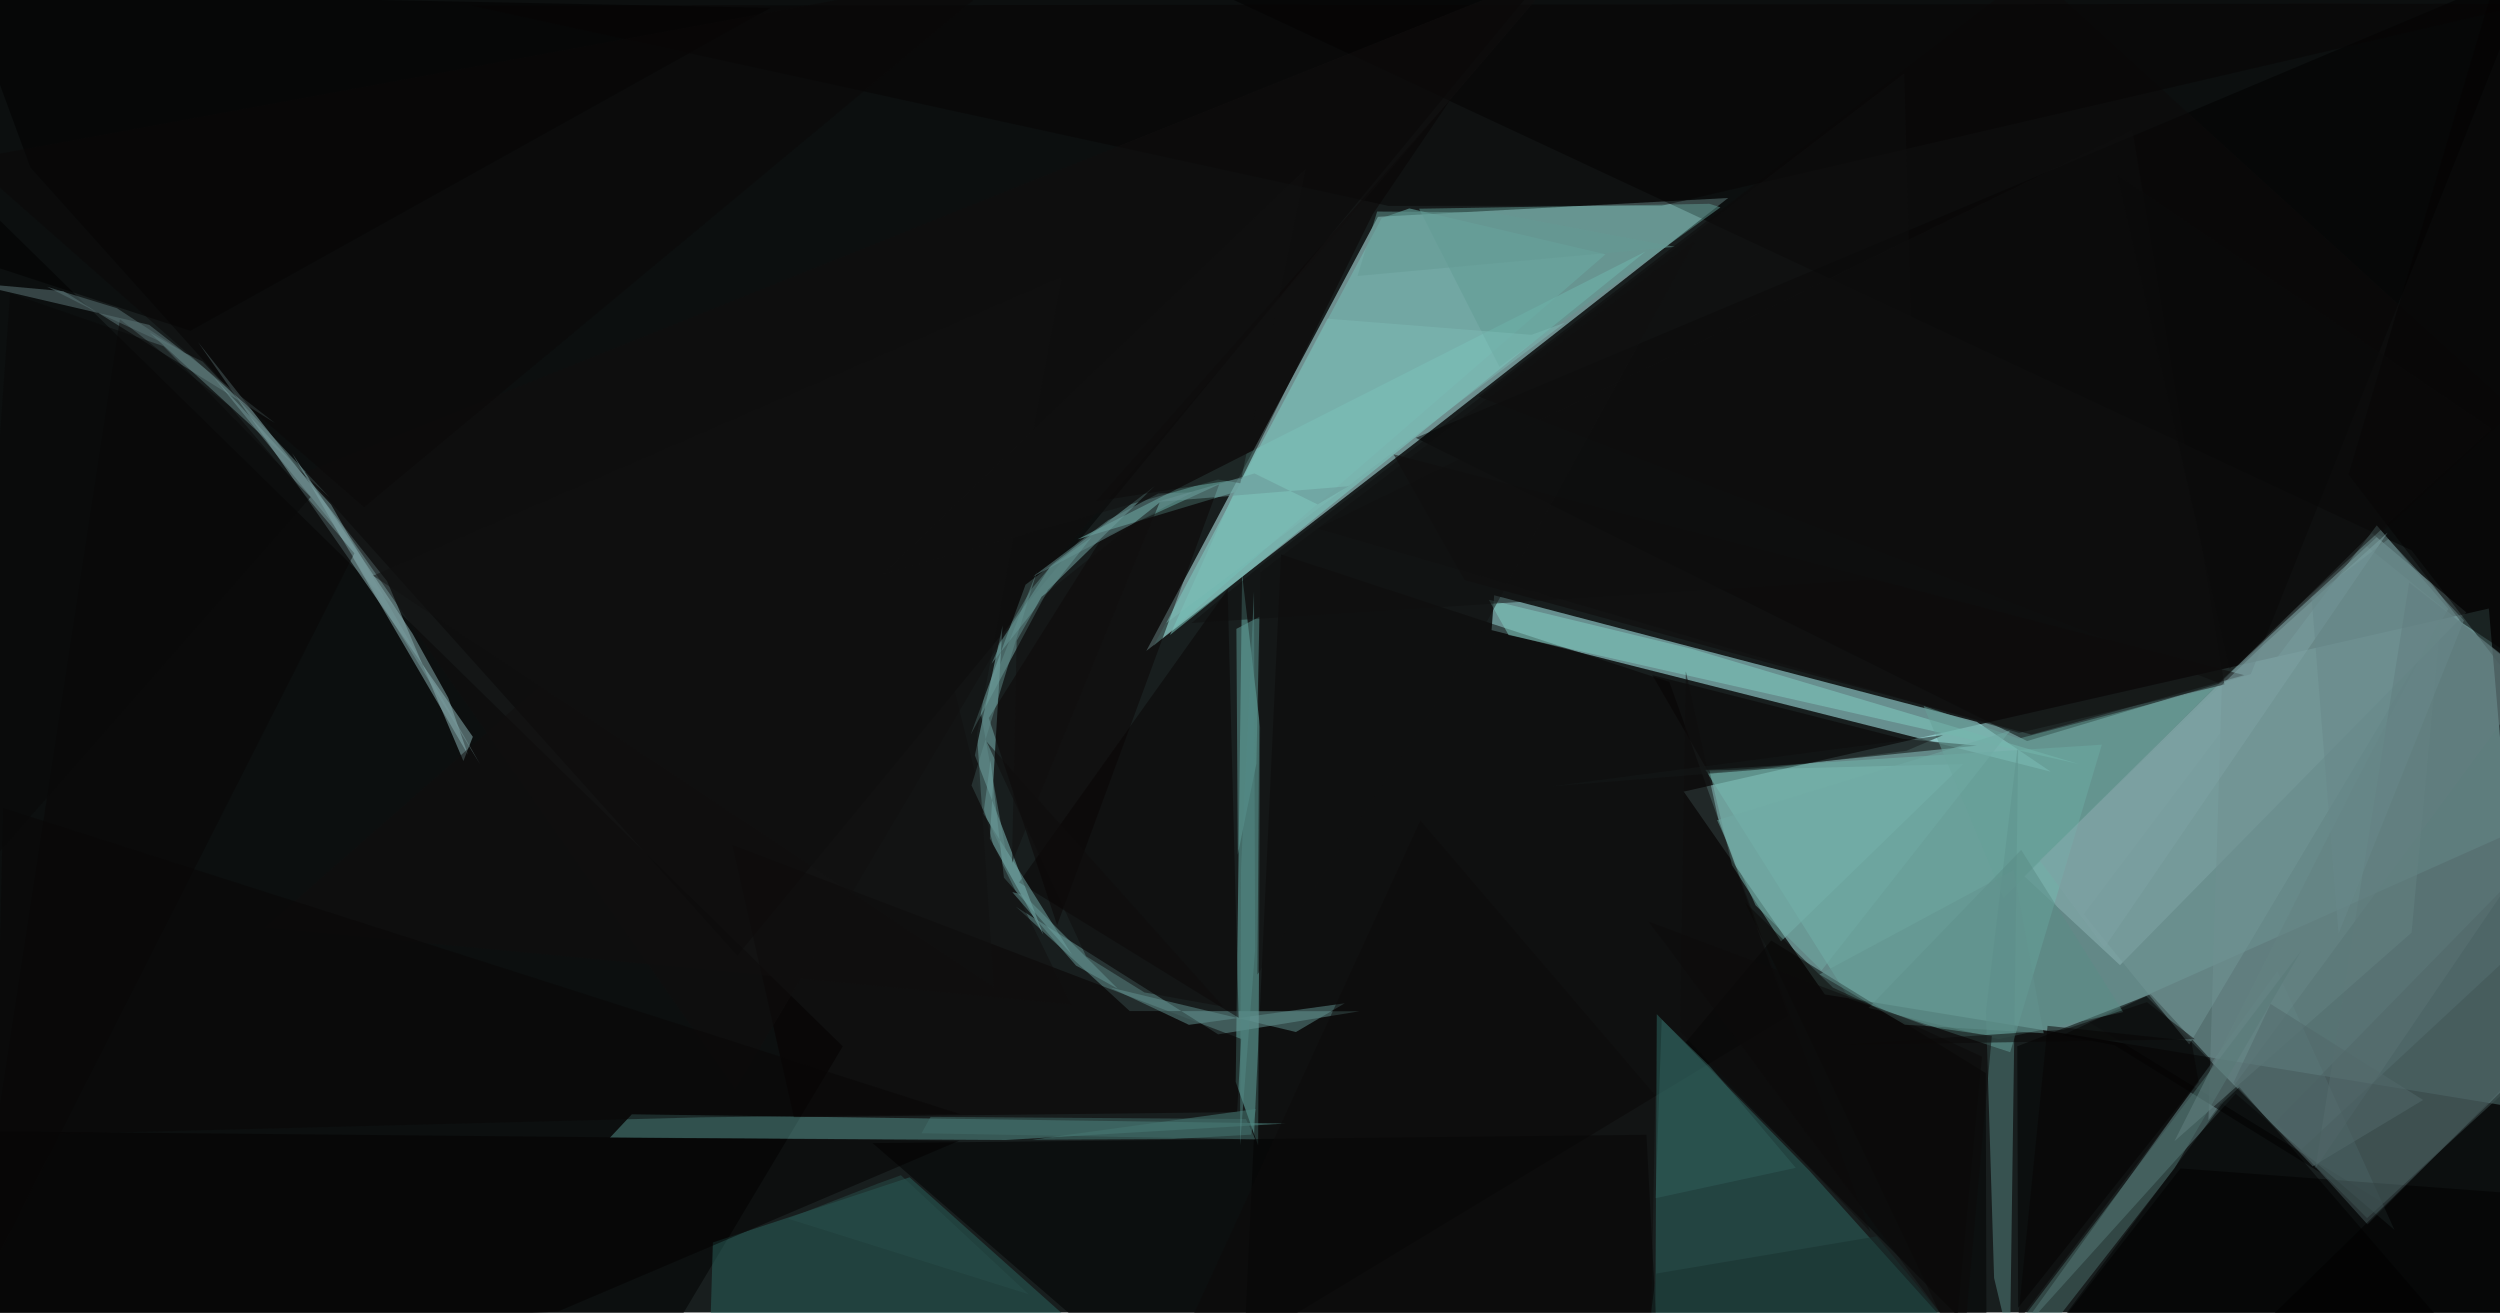
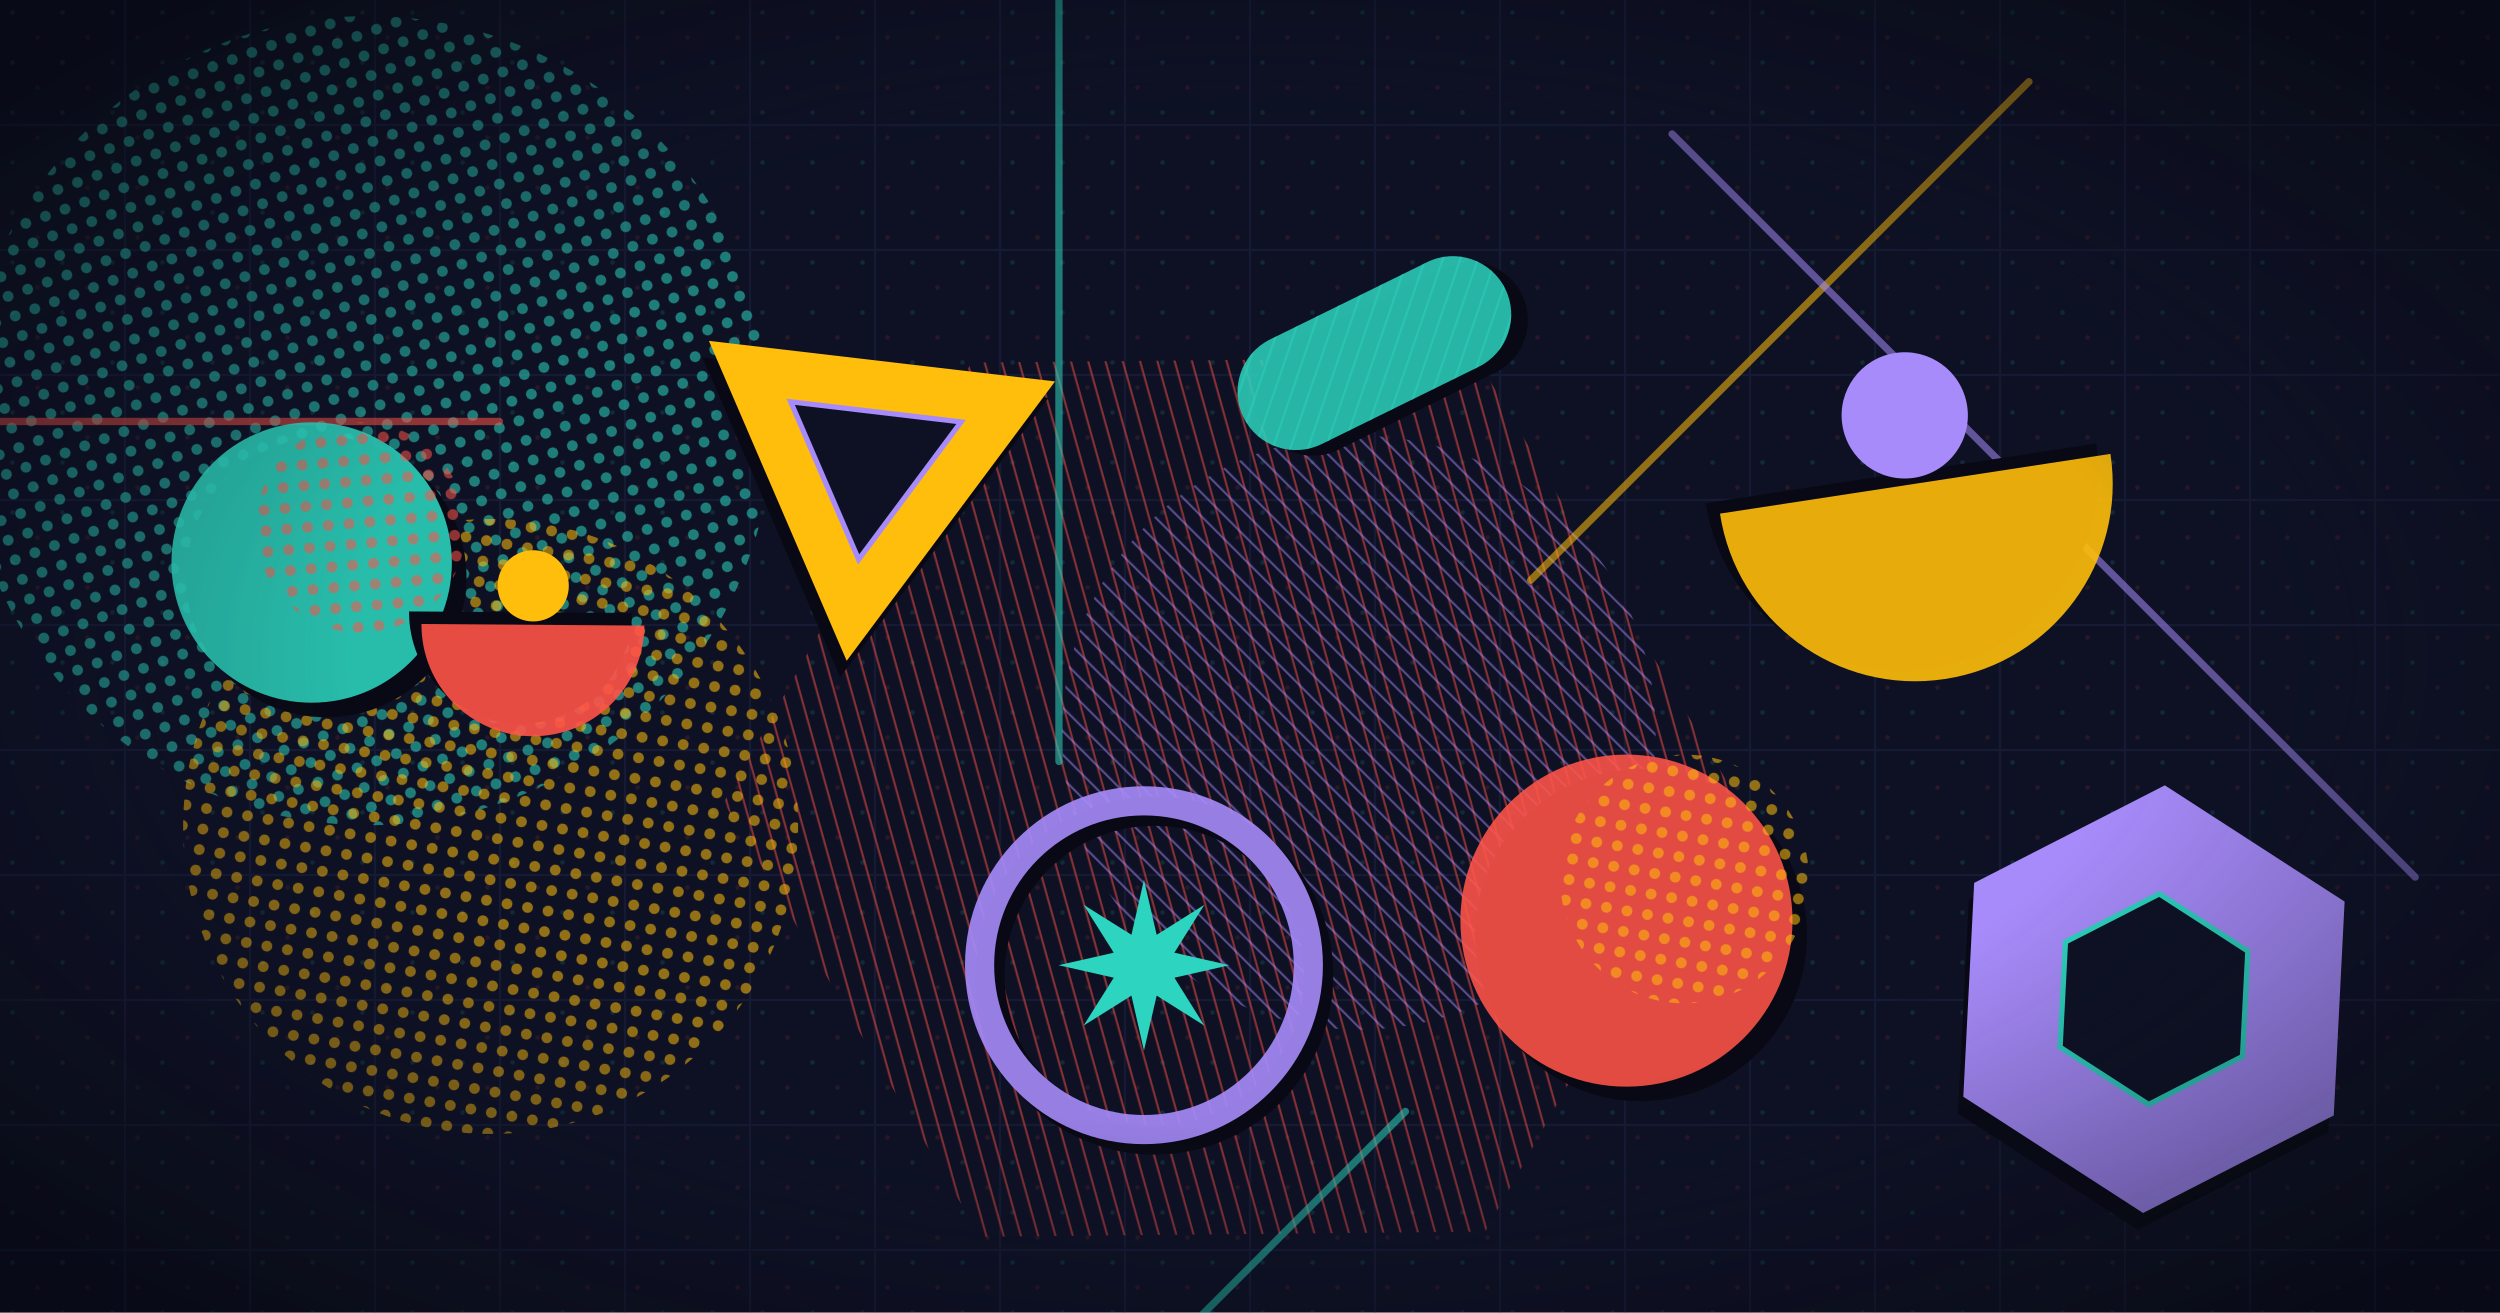
- <svg xmlns="http://www.w3.org/2000/svg" version="1.1" width="1200" height="630">
-   <rect x="0" y="0" width="1200" height="630" fill="#181e1e" />
-   <g transform="scale(1) translate(0.5 0.5)">
-     <polygon fill="#adf1ef" fill-opacity="0.502" points="807.687,379.468,1194.133,291.585,1215,532.334,875.411,476.827" />
-     <polygon fill="#c4ffff" fill-opacity="0.502" points="683.101,208.755,549.726,311.931,660.911,103.569,829.011,94.527" />
-     <polygon fill="#b5ffff" fill-opacity="0.502" points="983.855,369.904,715.459,301.958,716.692,285.234,948.384,345.985" />
-     <polygon fill="#000000" fill-opacity="0.502" points="972.506,355.21,1079.907,323.068,1215,-16,679.065,209.665" />
-     <polygon fill="#8fb5b8" fill-opacity="0.502" points="1137.984,255.381,1183.34,293.456,1017.098,462.769,971.084,420.017" />
-     <polygon fill="#4c5e60" fill-opacity="0.502" points="1210.944,396.418,1215,509.792,1143.748,577.101,1001.717,489.812" />
-     <polygon fill="#70beb6" fill-opacity="0.502" points="592.635,518.825,595.71,275.205,604.347,348.652,603.407,549.354" />
-     <polygon fill="#070202" fill-opacity="0.502" points="857.891,487.057,800.792,326.86,614.399,265.645,596.765,645" />
-     <polygon fill="#000000" fill-opacity="0.502" points="-16,-1.906,14.081,79.896,353.404,458.12,743.896,-16" />
-     <polygon fill="#000000" fill-opacity="0.502" points="1157.02,263.626,558.482,-16,1205.509,-7.246,1215,338.769" />
-     <polygon fill="#2e6b64" fill-opacity="0.502" points="794.026,645,943.134,645,867.995,561.428,794.757,486.317" />
-     <polygon fill="#73b8ae" fill-opacity="0.502" points="818.09,369.065,887.223,478.991,964.379,504.574,1008.382,356.947" />
-     <polygon fill="#000000" fill-opacity="0.502" points="968.201,627.213,1061.83,509.375,1031.849,476.743,967.803,501.719" />
-     <polygon fill="#7fd2c7" fill-opacity="0.502" points="591.959,235.821,516.723,258.382,789.37,120.22,561.101,304.314" />
-     <polygon fill="#000000" fill-opacity="0.502" points="-16,632.993,-10.329,95.771,404.019,501.762,325.337,633.442" />
-     <polygon fill="#8fb8ba" fill-opacity="0.502" points="226.456,353.174,94.565,163.72,185.307,278.477,221.934,364.801" />
-     <polygon fill="#57948e" fill-opacity="0.502" points="302.79,534.366,292.225,545.636,482.28,546.695,616.693,538.782" />
-     <polygon fill="#608383" fill-opacity="0.502" points="963.868,645,1072.624,524.47,1148.865,589.882,1092.598,465.765" />
-     <polygon fill="#2b655e" fill-opacity="0.502" points="436.093,564.613,526.114,645,340.436,637.692,341.683,595.873" />
-     <polygon fill="#88c8c5" fill-opacity="0.502" points="500.309,448.138,467.432,362.063,480.724,299.769,474.631,401.99" />
-     <polygon fill="#000000" fill-opacity="0.502" points="1206.969,572.37,1046.134,560.358,980.174,645,1205.185,631.108" />
-     <polygon fill="#000000" fill-opacity="0.502" points="953.016,645,808.501,500.019,849.673,450.95,952.663,514.603" />
-     <polygon fill="#78adab" fill-opacity="0.502" points="553.931,232.652,502.532,282.683,465.4,352.197,491.752,280.161" />
-     <polygon fill="#689795" fill-opacity="0.502" points="584.206,495.995,652.074,484.904,541.741,484.806,487.092,434.683" />
-     <polygon fill="#6c898c" fill-opacity="0.502" points="1059.55,537.191,1066.005,327.061,1134.335,260.748,1215,326.019" />
-     <polygon fill="#77c0b7" fill-opacity="0.502" points="662.747,104.163,553.27,309.458,770.102,121.594,675.998,99.547" />
-     <polygon fill="#000000" fill-opacity="0.502" points="794.377,632.649,789.804,544.192,418.342,548.197,530.095,645" />
-     <polygon fill="#578581" fill-opacity="0.502" points="956.664,612.947,964.31,645,968.278,355.182,952.755,485.069" />
-     <polygon fill="#8bb4b5" fill-opacity="0.502" points="197.555,303.716,139.682,217.041,224.142,361.765,214.661,334.457" />
-     <polygon fill="#060101" fill-opacity="0.502" points="595.272,498.21,351.071,405.128,380.526,535.736,593.313,533.337" />
-     <polygon fill="#465a5c" fill-opacity="0.502" points="1208.688,513.788,1215,411.703,1091.539,538.101,1135.894,587.213" />
-     <polygon fill="#080303" fill-opacity="0.502" points="525.527,240.104,595.551,229.238,658.396,102.356,696.042,46.791" />
-     <polygon fill="#607b7d" fill-opacity="0.502" points="-16,135.12,71.122,155.441,131.395,202.501,29.955,139.297" />
-     <polygon fill="#0d0808" fill-opacity="0.502" points="668.406,217.587,702.549,277.915,974.508,352.099,1076.728,323.573" />
-     <polygon fill="#070202" fill-opacity="0.502" points="819.81,370.51,792.604,323.561,912.89,354.16,948.375,357.402" />
-     <polygon fill="#010000" fill-opacity="0.502" points="-16,123.262,-7.557,-4.266,369.537,3.254,90.874,158.346" />
-     <polygon fill="#000000" fill-opacity="0.502" points="1014.473,501.26,989.428,496.413,1029.74,477.632,1113.348,562.423" />
-     <polygon fill="#82d0c4" fill-opacity="0.502" points="997.719,366.343,811.374,310.917,714.092,287.377,723.619,304.287" />
-     <polygon fill="#7abab2" fill-opacity="0.502" points="854.377,451.378,942.001,366.22,820.028,369.31,830.838,414.766" />
-     <polygon fill="#0a0505" fill-opacity="0.502" points="528.393,257.732,474.102,344.162,506.914,443.594,584.715,231.982" />
-     <polygon fill="#0d0b0b" fill-opacity="0.502" points="1206.575,196.369,974.983,-14.421,709.152,189.755,1064.361,327.253" />
-     <polygon fill="#4b807b" fill-opacity="0.502" points="602.252,531.805,600.045,544.129,562.137,546.239,494.968,546.58" />
-     <polygon fill="#4d706d" fill-opacity="0.502" points="1104.289,455.56,963.162,641.858,985.523,634.366,1043.168,560.521" />
-     <polygon fill="#030000" fill-opacity="0.502" points="459.989,547.019,-4.281,542.553,-2.692,645,267.446,628.98" />
-     <polygon fill="#090404" fill-opacity="0.502" points="592.425,425.693,588.775,282.501,488.631,423.063,594.031,488.046" />
-     <polygon fill="#070505" fill-opacity="0.502" points="797.199,98.252,665.991,98.346,225.037,2.141,1215,1.232" />
-     <polygon fill="#5e9c96" fill-opacity="0.502" points="602.565,366.072,593.65,409.674,592.972,301.353,604.015,295.554" />
-     <polygon fill="#75aba9" fill-opacity="0.502" points="471.534,390.11,514.167,457.955,481.382,420.776,474.974,364.445" />
-     <polygon fill="#000000" fill-opacity="0.502" points="1204.7,519.011,1213.344,555.744,1199.972,645,1075.656,645" />
-     <polygon fill="#0f0e0e" fill-opacity="0.502" points="606.943,269.072,571.489,298.521,920.104,276.168,913.536,34.707" />
-     <polygon fill="#110e0e" fill-opacity="0.502" points="476.245,405.287,421.274,185.973,126.325,444.815,513.71,481.685" />
-     <polygon fill="#739596" fill-opacity="0.502" points="1140.338,251.673,1174.699,291.783,1050.351,500.808,999.623,438.293" />
-     <polygon fill="#000000" fill-opacity="0.502" points="1074.374,521.278,1181.029,645,980.149,645,1066.535,528.801" />
-     <polygon fill="#090606" fill-opacity="0.502" points="-16,631.35,57.062,152.708,109.669,194.423,169.609,265.085" />
-     <polygon fill="#69898a" fill-opacity="0.502" points="71.225,159.053,157.719,238.277,96.742,173.003,87.661,168.674" />
-     <polygon fill="#669f97" fill-opacity="0.502" points="1062.78,329.256,968.475,354.017,922.815,338.366,961.165,430.459" />
-     <polygon fill="#110f0f" fill-opacity="0.502" points="749.875,-16,145.905,226.186,352.455,522.604,494.74,282.015" />
-     <polygon fill="#609b93" fill-opacity="0.502" points="825.332,99.028,719.22,175.572,680.65,99.682,819.983,97.326" />
-     <polygon fill="#5a7374" fill-opacity="0.502" points="1215,325.045,1215,406.988,1110.922,560.183,1155.912,279.145" />
-     <polygon fill="#5a8c85" fill-opacity="0.502" points="896.411,483.308,969.653,407.428,1018.678,485.297,958.863,498.284" />
-     <polygon fill="#040303" fill-opacity="0.502" points="1126.818,227.265,1180.927,298.198,1214.788,320.666,1198.826,-16" />
-     <polygon fill="#305f5a" fill-opacity="0.502" points="820.428,511.493,797.113,488.856,794.217,574.611,861.451,560.052" />
-     <polygon fill="#63918f" fill-opacity="0.502" points="621.547,494.869,532.202,473.464,570.19,491.42,644.982,481.079" />
-     <polygon fill="#0a0808" fill-opacity="0.502" points="174.267,242.947,485.483,-16,-16,76.038,116.565,192.876" />
-     <polygon fill="#0e0d0d" fill-opacity="0.502" points="808.693,321.776,805.902,494.615,897.251,590.733,824.223,392.322" />
-     <polygon fill="#658d8d" fill-opacity="0.502" points="571.92,235.804,495.304,276.294,531.483,249.126,555.455,236.385" />
-     <polygon fill="#436f6a" fill-opacity="0.502" points="446.188,535.609,441.866,543.449,602.083,546.421,597.549,536.645" />
-     <polygon fill="#405454" fill-opacity="0.502" points="1208.853,453.978,1200.375,524.889,1135.682,584.183,1103.469,551.827" />
-     <polygon fill="#0f0f0f" fill-opacity="0.502" points="968.655,351.291,632.01,253.188,1023.049,61.992,1067.241,328.077" />
-     <polygon fill="#090606" fill-opacity="0.502" points="1053.001,498.311,881.202,501.112,990.161,493.769,1030.04,480.524" />
-     <polygon fill="#679795" fill-opacity="0.502" points="490.926,429.076,485.382,427.7,515.994,462.987,536.051,474.105" />
-     <polygon fill="#18312e" fill-opacity="0.502" points="933.443,633.046,900.332,592.941,794.484,610.794,790.421,641.478" />
-     <polygon fill="#5a7576" fill-opacity="0.502" points="46.345,149.468,88.095,168.845,55.663,147.456,22.099,137.15" />
-     <polygon fill="#7dbab4" fill-opacity="0.502" points="559.292,298.571,750.635,154.378,734.587,160.217,636.666,152.481" />
-     <polygon fill="#0e0c0c" fill-opacity="0.502" points="586.808,482.725,548.837,475.877,520.795,458.469,473.066,355.501" />
-     <polygon fill="#7ea2a4" fill-opacity="0.502" points="1085.847,309.15,978.552,412.547,1009.627,454.343,1145.532,255.149" />
-     <polygon fill="#618c8a" fill-opacity="0.502" points="497.229,273.789,470.315,341.714,483.38,413.948,465.83,376.477" />
-     <polygon fill="#0d0b0b" fill-opacity="0.502" points="794.045,525.234,681.283,393.327,570.985,633.443,791.869,645" />
-     <polygon fill="#090707" fill-opacity="0.502" points="0.955,387.32,-2.651,544.595,335.929,535.826,460.5,534.288" />
-     <polygon fill="#101010" fill-opacity="0.502" points="468.443,351.75,476.59,473.4,178.568,275.831,509.201,132.374" />
-     <polygon fill="#0a0807" fill-opacity="0.502" points="937.827,645,950.863,506.705,879.305,473.546,837.082,432.588" />
-     <polygon fill="#699a98" fill-opacity="0.502" points="475.454,318.08,523.416,257.396,503.365,271.839,480.56,306.427" />
-     <polygon fill="#769a9b" fill-opacity="0.502" points="158.421,241.696,101.632,180.073,159.526,251.278,229.968,366.373" />
-     <polygon fill="#648182" fill-opacity="0.502" points="1043.222,547.278,1129.131,377.01,1171.137,296.241,1157.049,447.169" />
-     <polygon fill="#111111" fill-opacity="0.502" points="626.224,80.544,594.851,231.453,584.122,229.683,422.882,275.327" />
-     <polygon fill="#6a9695" fill-opacity="0.502" points="646.906,232.864,554.674,240.455,601.626,226.741,631.924,241.623" />
-     <polygon fill="#090808" fill-opacity="0.502" points="4.315,140.158,77.95,165.671,148.628,238.103,-16,425.823" />
-     <polygon fill="#151918" fill-opacity="0.502" points="932.164,352.366,914.604,359.868,842.836,369.003,743.883,376.971" />
-     <polygon fill="#70aaa3" fill-opacity="0.502" points="964.333,350.196,823.707,393.178,842.157,434.024,873.844,465.307" />
-     <polygon fill="#62928d" fill-opacity="0.502" points="872.855,467.192,913.824,491.361,980.463,495.471,966.04,417.134" />
-     <polygon fill="#52696b" fill-opacity="0.502" points="1089.346,481.365,1162.591,527.496,1109.562,559.35,1071.537,519.212" />
-     <polygon fill="#111010" fill-opacity="0.502" points="704.663,313.441,813.98,113.877,604.387,274.25,603.077,467.29" />
-     <polygon fill="#100f0f" fill-opacity="0.502" points="556.093,240.732,499.457,285.947,487.49,307.101,485.241,413.688" />
-     <polygon fill="#0b0b0b" fill-opacity="0.502" points="1136.147,259.487,1195.615,205.313,1015.511,83.19,1069.677,320.477" />
-     <polygon fill="#698789" fill-opacity="0.502" points="1109.043,286.29,1121.991,447.733,1182.178,297.313,1145.894,258.273" />
-     <polygon fill="#070404" fill-opacity="0.502" points="968.007,634.066,1054.889,518.868,1051.339,499.183,982.335,491.905" />
-     <polygon fill="#0c0b0b" fill-opacity="0.502" points="955.584,496.715,925.144,492.307,790.851,441.865,942.179,645" />
-     <polygon fill="#528783" fill-opacity="0.502" points="601.957,455.402,601.424,283.485,595.199,416.195,594.717,549.209" />
-     <polygon fill="#284f4a" fill-opacity="0.502" points="377.671,584.437,421.458,567.39,431.929,563.616,493.166,620.718" />
-     <polygon fill="#659a94" fill-opacity="0.502" points="651.091,131.974,660.528,101.034,715.442,101.423,803.378,117.968" />
+ <svg xmlns="http://www.w3.org/2000/svg" viewBox="0 0 1200 630" width="100%" height="100%">
+   <defs>
+     <pattern id="bg-dots" width="24" height="24" patternUnits="userSpaceOnUse">
+       <circle cx="6" cy="6" r="1.1" fill="#2dd4bf" fill-opacity="0.13" />
+       <circle cx="18" cy="18" r="1.1" fill="#ff5449" fill-opacity="0.11" />
+     </pattern>
+     <pattern id="ht-0" width="10" height="10" patternUnits="userSpaceOnUse" patternTransform="rotate(-20)">
+       <circle cx="5" cy="5" r="2.6" fill="#2dd4bf" fill-opacity="0.55" />
+     </pattern>
+     <pattern id="lines-0" width="8" height="8" patternUnits="userSpaceOnUse" patternTransform="rotate(45)">
+       <line x1="0" y1="0" x2="0" y2="8" stroke="#2dd4bf" stroke-width="2.2" stroke-opacity="0.45" />
+     </pattern>
+     <pattern id="ht-1" width="10" height="10" patternUnits="userSpaceOnUse" patternTransform="rotate(-5)">
+       <circle cx="5" cy="5" r="2.6" fill="#ff5449" fill-opacity="0.55" />
+     </pattern>
+     <pattern id="lines-1" width="8" height="8" patternUnits="userSpaceOnUse" patternTransform="rotate(15)">
+       <line x1="0" y1="0" x2="0" y2="8" stroke="#ff5449" stroke-width="2.2" stroke-opacity="0.45" />
+     </pattern>
+     <pattern id="ht-2" width="10" height="10" patternUnits="userSpaceOnUse" patternTransform="rotate(10)">
+       <circle cx="5" cy="5" r="2.6" fill="#ffbe0b" fill-opacity="0.55" />
+     </pattern>
+     <pattern id="lines-2" width="8" height="8" patternUnits="userSpaceOnUse" patternTransform="rotate(-15)">
+       <line x1="0" y1="0" x2="0" y2="8" stroke="#ffbe0b" stroke-width="2.2" stroke-opacity="0.45" />
+     </pattern>
+     <pattern id="ht-3" width="10" height="10" patternUnits="userSpaceOnUse" patternTransform="rotate(25)">
+       <circle cx="5" cy="5" r="2.6" fill="#a78bfa" fill-opacity="0.55" />
+     </pattern>
+     <pattern id="lines-3" width="8" height="8" patternUnits="userSpaceOnUse" patternTransform="rotate(-45)">
+       <line x1="0" y1="0" x2="0" y2="8" stroke="#a78bfa" stroke-width="2.2" stroke-opacity="0.45" />
+     </pattern>
+     <radialGradient id="vignette" cx="50%" cy="50%" r="65%">
+       <stop offset="55%" stop-color="#0e1124" stop-opacity="0" />
+       <stop offset="100%" stop-color="#04060c" stop-opacity="0.55" />
+     </radialGradient>
+   </defs>
+   <rect width="1200" height="630" fill="#0e1124" />
+   <g opacity="0.22">
+     <line x1="60" y1="0" x2="60" y2="630" stroke="#313b6e" stroke-width="1" />
+     <line x1="120" y1="0" x2="120" y2="630" stroke="#313b6e" stroke-width="1" />
+     <line x1="180" y1="0" x2="180" y2="630" stroke="#313b6e" stroke-width="1" />
+     <line x1="240" y1="0" x2="240" y2="630" stroke="#313b6e" stroke-width="1" />
+     <line x1="300" y1="0" x2="300" y2="630" stroke="#313b6e" stroke-width="1" />
+     <line x1="360" y1="0" x2="360" y2="630" stroke="#313b6e" stroke-width="1" />
+     <line x1="420" y1="0" x2="420" y2="630" stroke="#313b6e" stroke-width="1" />
+     <line x1="480" y1="0" x2="480" y2="630" stroke="#313b6e" stroke-width="1" />
+     <line x1="540" y1="0" x2="540" y2="630" stroke="#313b6e" stroke-width="1" />
+     <line x1="600" y1="0" x2="600" y2="630" stroke="#313b6e" stroke-width="1" />
+     <line x1="660" y1="0" x2="660" y2="630" stroke="#313b6e" stroke-width="1" />
+     <line x1="720" y1="0" x2="720" y2="630" stroke="#313b6e" stroke-width="1" />
+     <line x1="780" y1="0" x2="780" y2="630" stroke="#313b6e" stroke-width="1" />
+     <line x1="840" y1="0" x2="840" y2="630" stroke="#313b6e" stroke-width="1" />
+     <line x1="900" y1="0" x2="900" y2="630" stroke="#313b6e" stroke-width="1" />
+     <line x1="960" y1="0" x2="960" y2="630" stroke="#313b6e" stroke-width="1" />
+     <line x1="1020" y1="0" x2="1020" y2="630" stroke="#313b6e" stroke-width="1" />
+     <line x1="1080" y1="0" x2="1080" y2="630" stroke="#313b6e" stroke-width="1" />
+     <line x1="1140" y1="0" x2="1140" y2="630" stroke="#313b6e" stroke-width="1" />
+     <line x1="0" y1="60" x2="1200" y2="60" stroke="#313b6e" stroke-width="1" />
+     <line x1="0" y1="120" x2="1200" y2="120" stroke="#313b6e" stroke-width="1" />
+     <line x1="0" y1="180" x2="1200" y2="180" stroke="#313b6e" stroke-width="1" />
+     <line x1="0" y1="240" x2="1200" y2="240" stroke="#313b6e" stroke-width="1" />
+     <line x1="0" y1="300" x2="1200" y2="300" stroke="#313b6e" stroke-width="1" />
+     <line x1="0" y1="360" x2="1200" y2="360" stroke="#313b6e" stroke-width="1" />
+     <line x1="0" y1="420" x2="1200" y2="420" stroke="#313b6e" stroke-width="1" />
+     <line x1="0" y1="480" x2="1200" y2="480" stroke="#313b6e" stroke-width="1" />
+     <line x1="0" y1="540" x2="1200" y2="540" stroke="#313b6e" stroke-width="1" />
+     <line x1="0" y1="600" x2="1200" y2="600" stroke="#313b6e" stroke-width="1" />
  </g>
+   <rect width="1200" height="630" fill="url(#bg-dots)" />
+   <g class="ambient-halftones">
+     <circle cx="176.8" cy="201.9" r="194.2" fill="url(#ht-0)" />
+     <g transform="translate(589.6 382.6) rotate(149.4)">
+       <polygon points="0.0,-242.3 209.8,-121.1 209.8,121.1 0.0,242.3 -209.8,121.1 -209.8,-121.1" fill="url(#lines-1)" />
+     </g>
+     <circle cx="235.5" cy="396.7" r="147.6" fill="url(#ht-2)" />
+     <circle cx="652.2" cy="351.7" r="142.5" fill="url(#lines-3)" />
+   </g>
+   <g class="art-bauhaus">
+     <line x1="674.6" y1="533.5" x2="306.3" y2="901.9" stroke="#2dd4bf" stroke-width="3.5" stroke-opacity="0.55" stroke-linecap="round" />
+     <line x1="239.7" y1="202.3" x2="-226.3" y2="202.3" stroke="#ff5449" stroke-width="3.5" stroke-opacity="0.55" stroke-linecap="round" />
+     <line x1="734.7" y1="278.5" x2="973.9" y2="39.2" stroke="#ffbe0b" stroke-width="3.5" stroke-opacity="0.55" stroke-linecap="round" />
+     <line x1="802.6" y1="64.3" x2="1159.3" y2="421.0" stroke="#a78bfa" stroke-width="3.5" stroke-opacity="0.55" stroke-linecap="round" />
+     <line x1="508.3" y1="365.5" x2="508.3" y2="-152.7" stroke="#2dd4bf" stroke-width="3.5" stroke-opacity="0.55" stroke-linecap="round" />
+     <circle cx="156.6" cy="277.0" r="67.3" fill="#080914" />
+     <circle cx="149.6" cy="270.0" r="67.3" fill="#2dd4bf" fill-opacity="0.88" />
+     <circle cx="173.1" cy="253.2" r="50.5" fill="url(#ht-1)" />
+     <g transform="translate(255.8 299.9) rotate(180.4)">
+       <path d="M -53.5 0 A 53.5 53.5 0 0 1 53.5 0 Z" fill="#080914" transform="translate(6 6)" />
+       <path d="M -53.5 0 A 53.5 53.5 0 0 1 53.5 0 Z" fill="#ff5449" fill-opacity="0.9" />
+       <circle cx="0" cy="18.7" r="17.1" fill="#ffbe0b" />
+     </g>
+     <g transform="translate(417.7 221.3) rotate(66.7)">
+       <polygon points="6.0,-90.6 89.6,54.3 -77.6,54.3" fill="#080914" />
+       <polygon points="0.0,-96.6 83.6,48.3 -83.6,48.3" fill="#ffbe0b" />
+       <polygon points="0.0,-47.5 41.2,23.8 -41.2,23.8" fill="#0e1124" stroke="#a78bfa" stroke-width="2.5" />
+     </g>
+     <circle cx="554.1" cy="468.3" r="78.9" fill="none" stroke="#080914" stroke-width="14" />
+     <circle cx="549.1" cy="463.3" r="78.9" fill="none" stroke="#a78bfa" stroke-width="14" stroke-opacity="0.9" />
+     <polygon points="549.1,422.3 555.2,448.7 578.1,434.3 563.7,457.3 590.1,463.3 563.7,469.3 578.1,492.3 555.2,477.9 549.1,504.3 543.1,477.9 520.1,492.3 534.6,469.3 508.1,463.3 534.6,457.3 520.1,434.3 543.1,448.7" fill="#2dd4bf" />
+     <g transform="translate(659.7 169.5) rotate(-26.2)">
+       <rect x="-64.0" y="-22.0" width="140.0" height="56.0" rx="28.0" fill="#080914" />
+       <rect x="-70.0" y="-28.0" width="140.0" height="56.0" rx="28.0" fill="#2dd4bf" fill-opacity="0.85" />
+       <rect x="-70.0" y="-28.0" width="140.0" height="56.0" rx="28.0" fill="url(#lines-0)" />
+     </g>
+     <circle cx="787.7" cy="448.9" r="79.7" fill="#080914" />
+     <circle cx="780.7" cy="441.9" r="79.7" fill="#ff5449" fill-opacity="0.88" />
+     <circle cx="808.6" cy="421.9" r="59.7" fill="url(#ht-2)" />
+     <g transform="translate(919.3 232.2) rotate(171.3)">
+       <path d="M -94.8 0 A 94.8 94.8 0 0 1 94.8 0 Z" fill="#080914" transform="translate(6 6)" />
+       <path d="M -94.8 0 A 94.8 94.8 0 0 1 94.8 0 Z" fill="#ffbe0b" fill-opacity="0.9" />
+       <circle cx="0" cy="33.2" r="30.3" fill="#a78bfa" />
+     </g>
+     <g transform="translate(1033.9 479.6) rotate(62.9)">
+       <polygon points="6.0,-96.8 95.0,-45.4 95.0,57.4 6.0,108.8 -83.0,57.4 -83.0,-45.4" fill="#080914" />
+       <polygon points="0.0,-102.8 89.0,-51.4 89.0,51.4 0.0,102.8 -89.0,51.4 -89.0,-51.4" fill="#a78bfa" />
+       <polygon points="0.0,-50.6 43.8,-25.3 43.8,25.3 0.0,50.6 -43.8,25.3 -43.8,-25.3" fill="#0e1124" stroke="#2dd4bf" stroke-width="2.5" />
+     </g>
+   </g>
+   <rect width="1200" height="630" fill="url(#vignette)" pointer-events="none" />
</svg>
